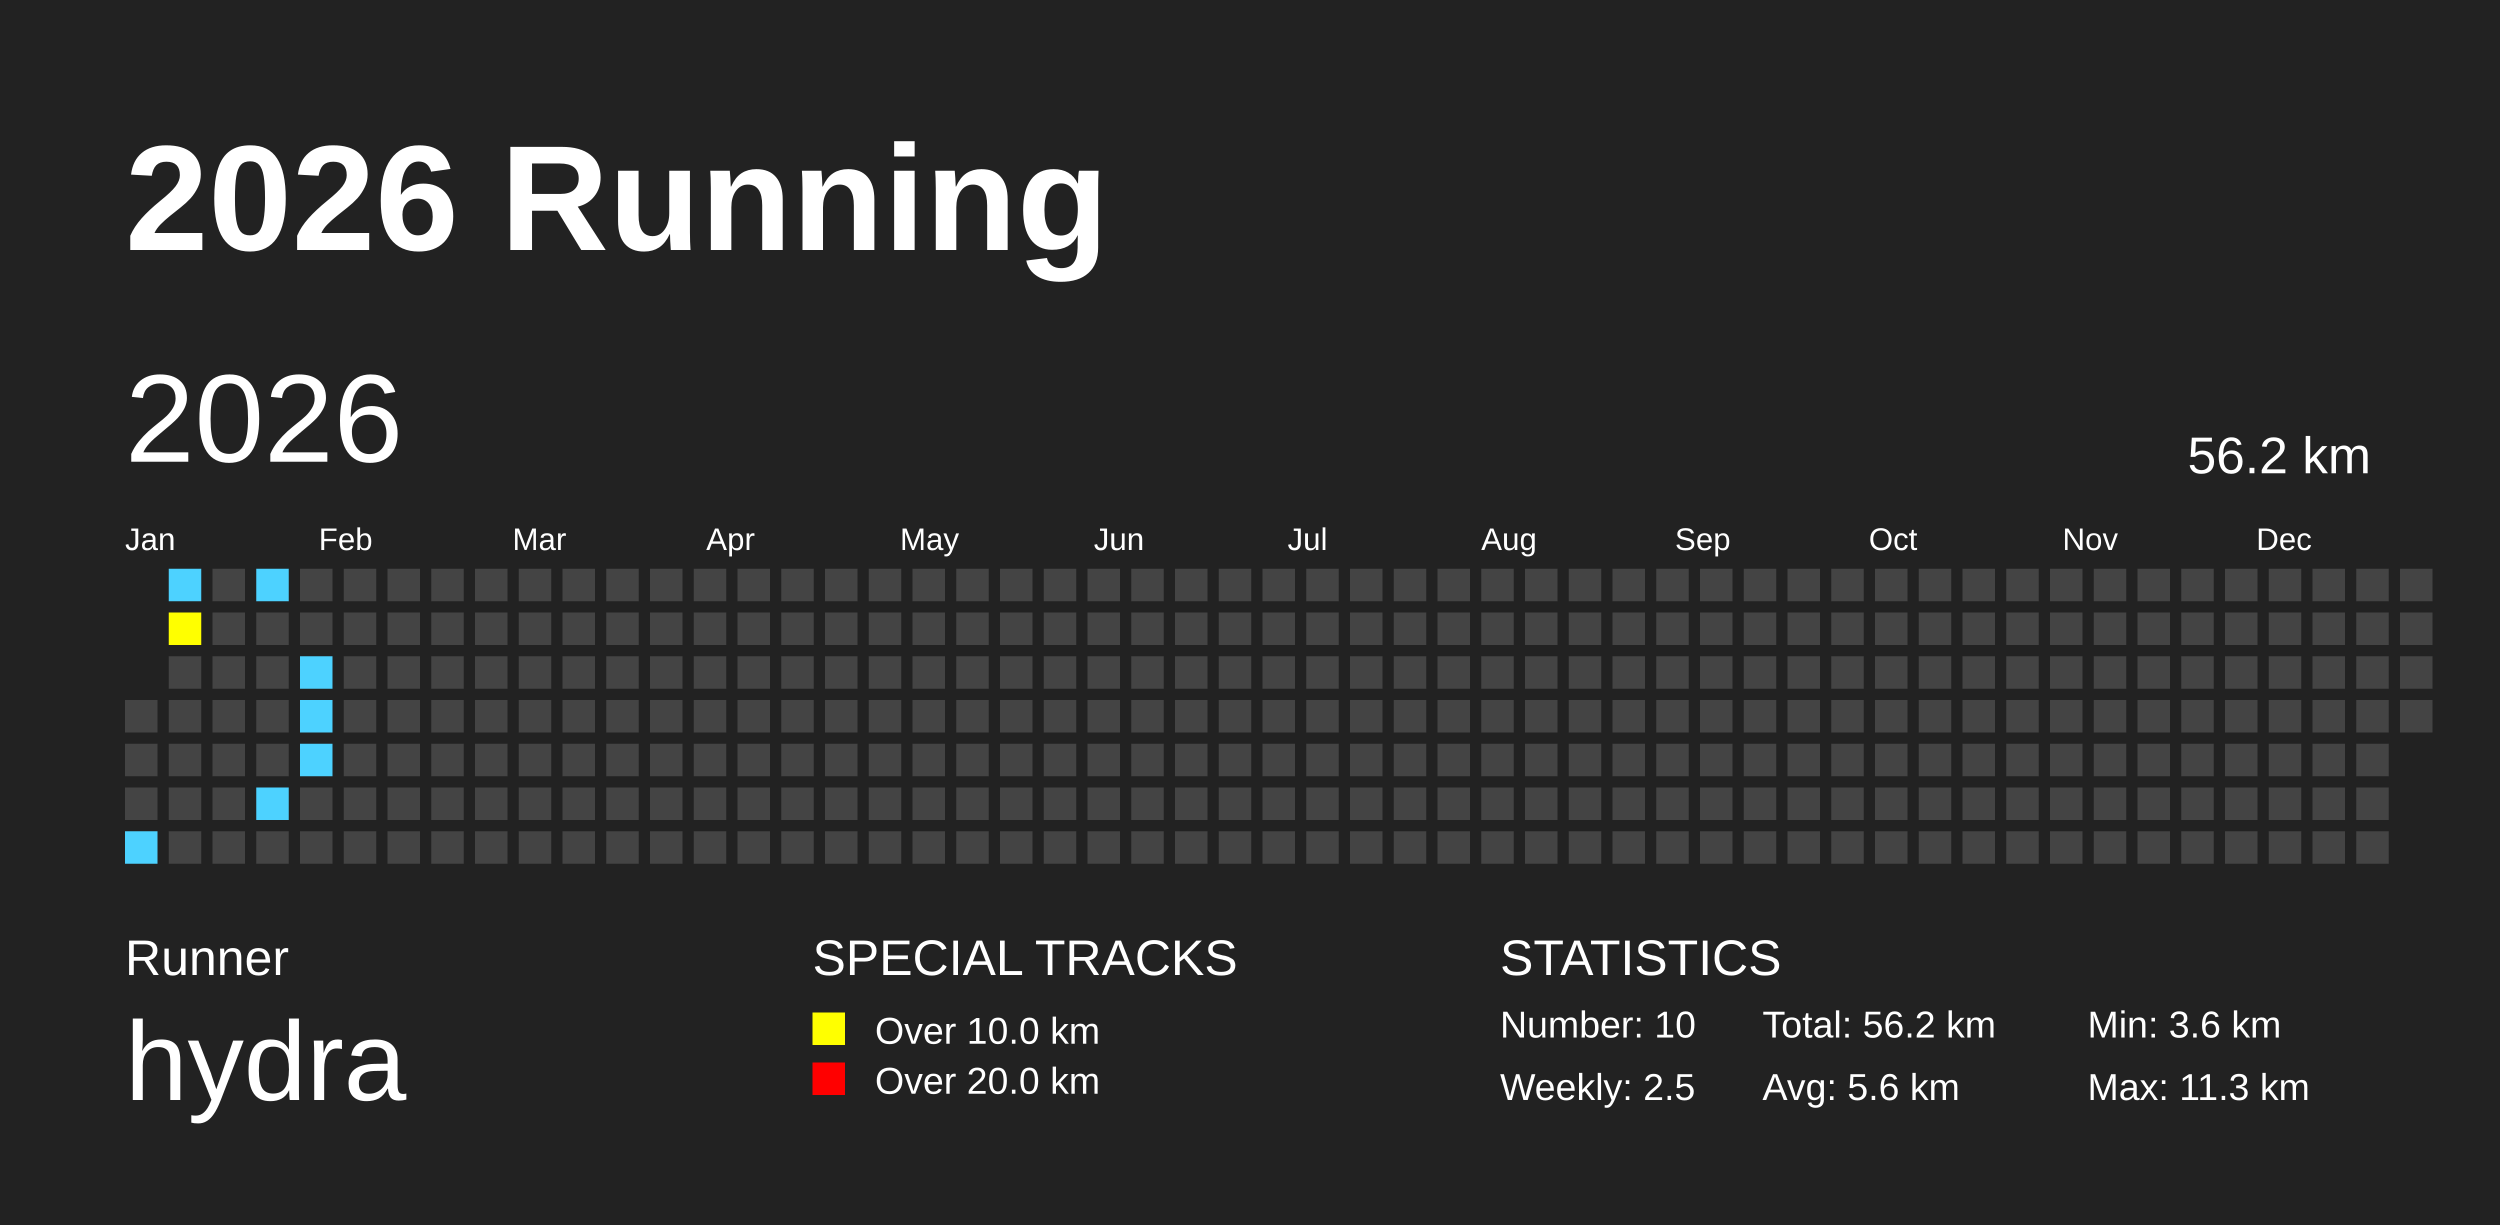
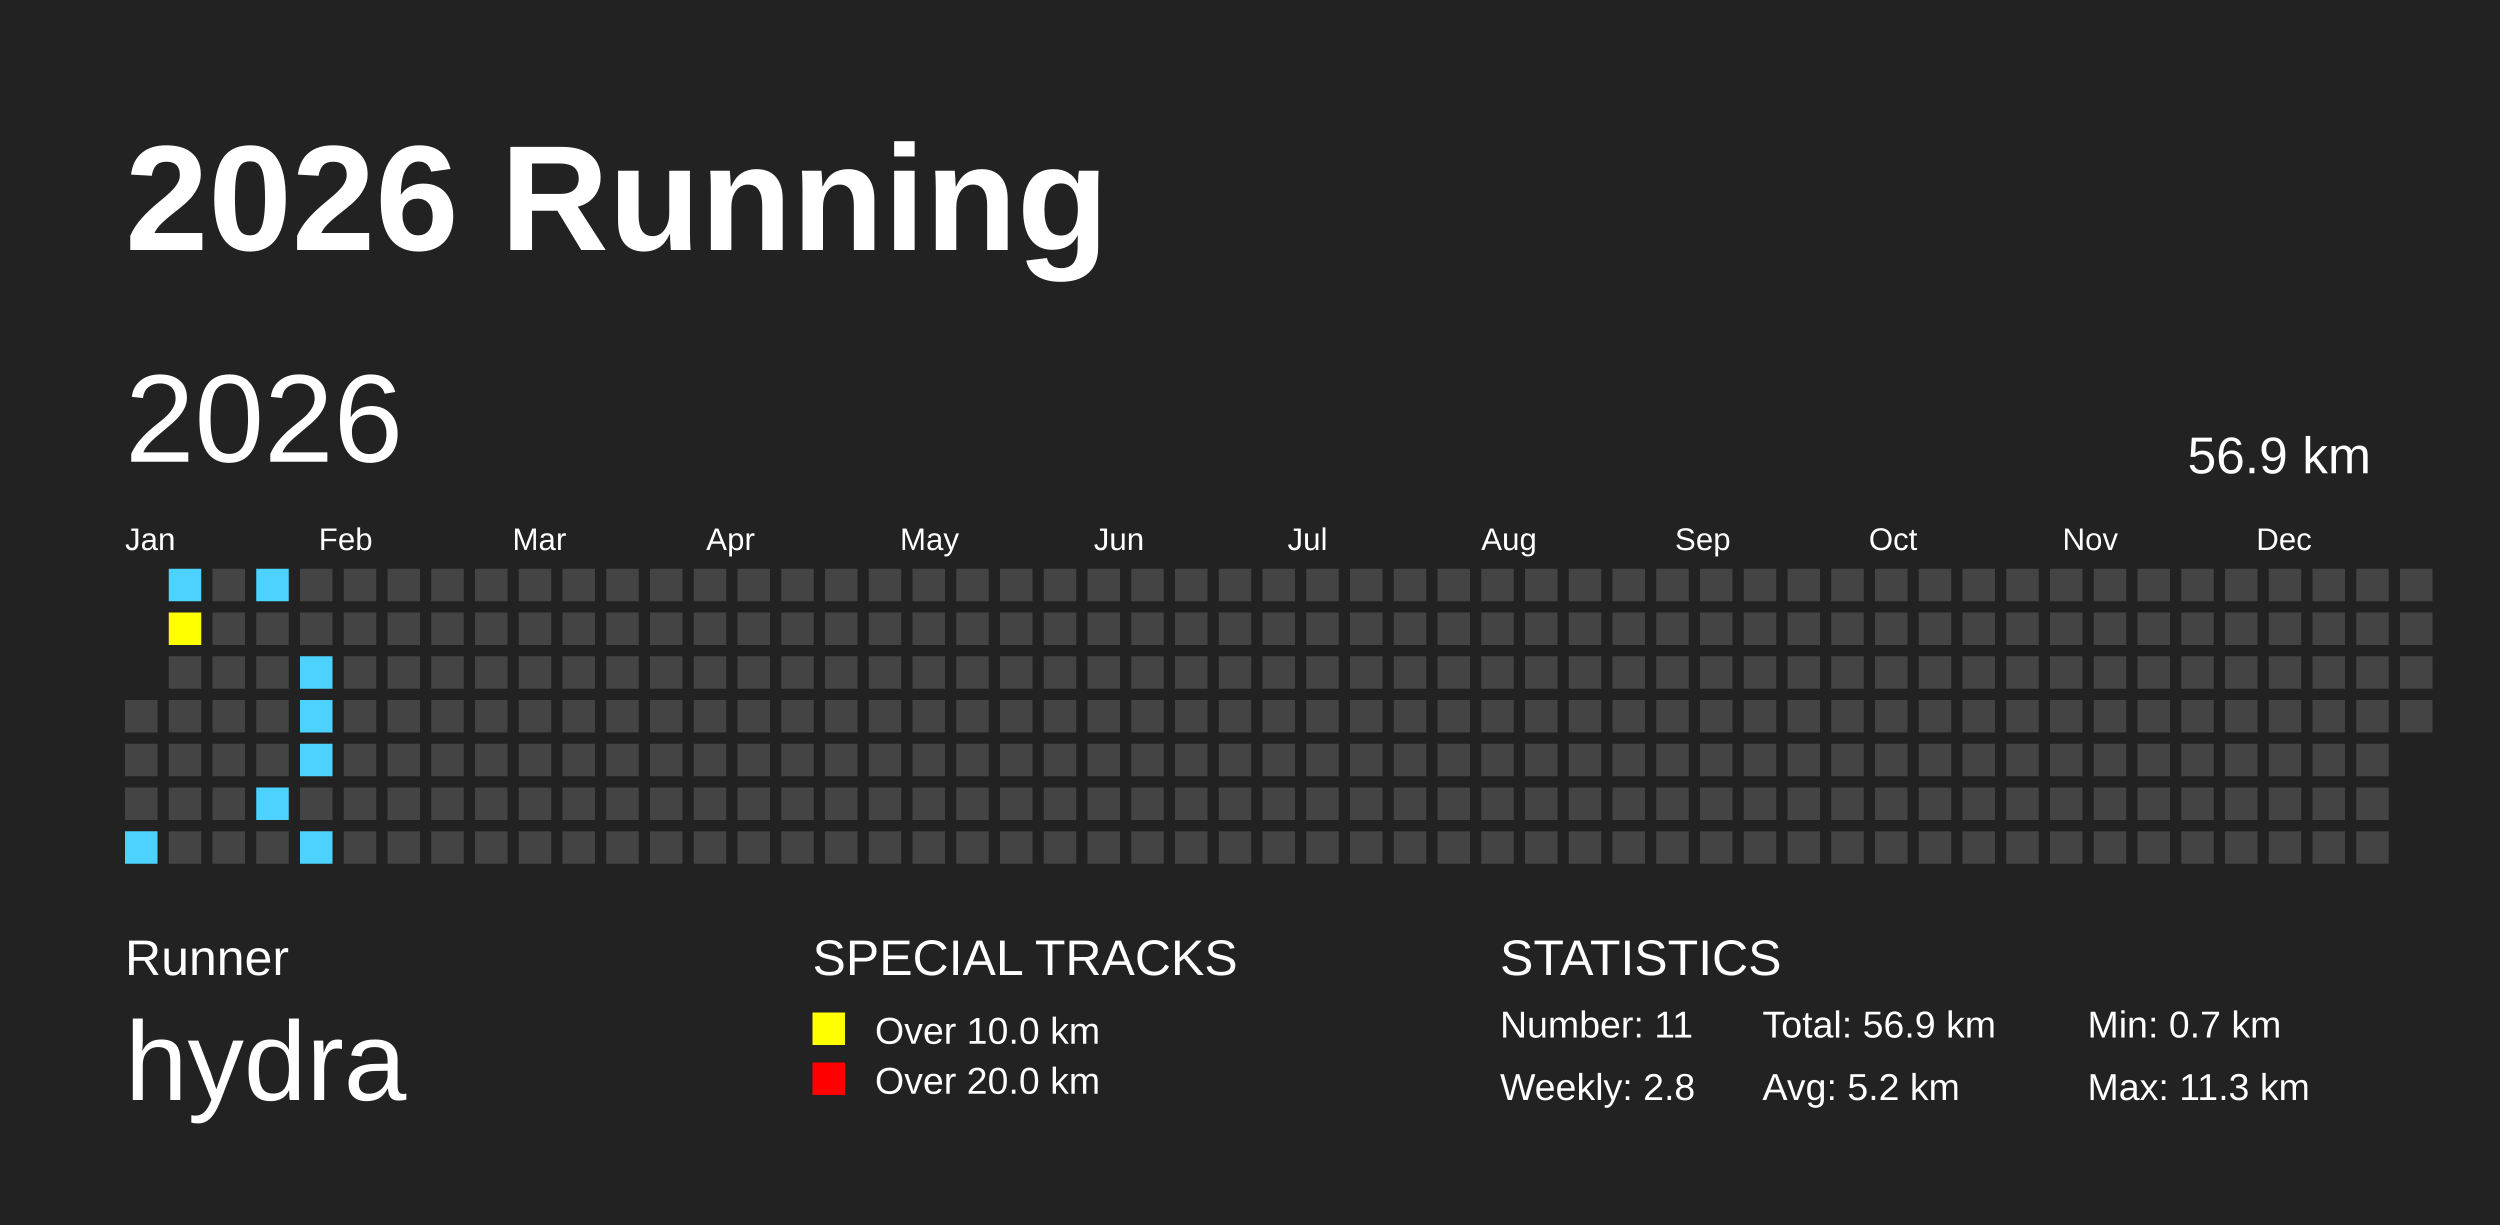
<svg xmlns="http://www.w3.org/2000/svg" baseProfile="full" height="98mm" version="1.1" viewBox="0,0,200,98" width="200mm">
  <defs />
  <rect fill="#222222" height="98" width="200" x="0" y="0" />
  <text fill="#FFFFFF" style="font-size:12px; font-family:Arial; font-weight:bold;" x="10" y="20">2026 Running</text>
  <text fill="#FFFFFF" style="font-size:4px; font-family:Arial" x="10" y="78">Runner</text>
  <text fill="#FFFFFF" style="font-size:9px; font-family:Arial" x="10" y="88">hydra</text>
  <text fill="#FFFFFF" style="font-size:4px; font-family:Arial" x="65" y="78">SPECIAL TRACKS</text>
  <rect fill="yellow" height="2.6" width="2.6" x="65" y="81" />
  <text fill="#FFFFFF" style="font-size:3px; font-family:Arial" x="70" y="83.5">Over 10.0 km</text>
  <rect fill="red" height="2.6" width="2.6" x="65" y="85" />
  <text fill="#FFFFFF" style="font-size:3px; font-family:Arial" x="70" y="87.5">Over 20.0 km</text>
  <text fill="#FFFFFF" style="font-size:4px; font-family:Arial" x="120" y="78">STATISTICS</text>
-   <text fill="#FFFFFF" style="font-size:3px; font-family:Arial" x="120" y="83">Number: 10</text>
-   <text fill="#FFFFFF" style="font-size:3px; font-family:Arial" x="120" y="88">Weekly: 2.5</text>
-   <text fill="#FFFFFF" style="font-size:3px; font-family:Arial" x="141" y="83">Total: 56.2 km</text>
-   <text fill="#FFFFFF" style="font-size:3px; font-family:Arial" x="141" y="88">Avg: 5.6 km</text>
-   <text fill="#FFFFFF" style="font-size:3px; font-family:Arial" x="167" y="83">Min: 3.6 km</text>
+   <text fill="#FFFFFF" style="font-size:3px; font-family:Arial" x="120" y="83">Number: 11</text>
+   <text fill="#FFFFFF" style="font-size:3px; font-family:Arial" x="120" y="88">Weekly: 2.8</text>
+   <text fill="#FFFFFF" style="font-size:3px; font-family:Arial" x="141" y="83">Total: 56.9 km</text>
+   <text fill="#FFFFFF" style="font-size:3px; font-family:Arial" x="141" y="88">Avg: 5.2 km</text>
+   <text fill="#FFFFFF" style="font-size:3px; font-family:Arial" x="167" y="83">Min: 0.7 km</text>
  <text fill="#FFFFFF" style="font-size:3px; font-family:Arial" x="167" y="88">Max: 11.3 km</text>
  <text dominant-baseline="hanging" fill="#FFFFFF" style="font-size:10.0px; font-family:Arial;" x="10" y="30">2026</text>
-   <text dominant-baseline="hanging" fill="#FFFFFF" style="font-size:4.125px; font-family:Arial;" x="175" y="35">56.2 km</text>
+   <text dominant-baseline="hanging" fill="#FFFFFF" style="font-size:4.125px; font-family:Arial;" x="175" y="35">56.9 km</text>
  <text fill="#FFFFFF" style="font-size:2.5px; font-family:Arial" x="10.0" y="44">Jan</text>
  <text fill="#FFFFFF" style="font-size:2.5px; font-family:Arial" x="25.5" y="44">Feb</text>
  <text fill="#FFFFFF" style="font-size:2.5px; font-family:Arial" x="41.0" y="44">Mar</text>
  <text fill="#FFFFFF" style="font-size:2.5px; font-family:Arial" x="56.5" y="44">Apr</text>
  <text fill="#FFFFFF" style="font-size:2.5px; font-family:Arial" x="72.0" y="44">May</text>
  <text fill="#FFFFFF" style="font-size:2.5px; font-family:Arial" x="87.5" y="44">Jun</text>
  <text fill="#FFFFFF" style="font-size:2.5px; font-family:Arial" x="103.0" y="44">Jul</text>
  <text fill="#FFFFFF" style="font-size:2.5px; font-family:Arial" x="118.5" y="44">Aug</text>
  <text fill="#FFFFFF" style="font-size:2.5px; font-family:Arial" x="134.0" y="44">Sep</text>
  <text fill="#FFFFFF" style="font-size:2.5px; font-family:Arial" x="149.5" y="44">Oct</text>
  <text fill="#FFFFFF" style="font-size:2.5px; font-family:Arial" x="165.0" y="44">Nov</text>
  <text fill="#FFFFFF" style="font-size:2.5px; font-family:Arial" x="180.5" y="44">Dec</text>
  <rect fill="#444444" height="2.6" width="2.6" x="10.0" y="56.0" />
  <rect fill="#444444" height="2.6" width="2.6" x="10.0" y="59.5" />
  <rect fill="#444444" height="2.6" width="2.6" x="10.0" y="63.0" />
  <rect fill="#4DD2FF" height="2.6" width="2.6" x="10.0" y="66.5" />
  <rect fill="#4DD2FF" height="2.6" width="2.6" x="13.5" y="45.5" />
  <rect fill="yellow" height="2.6" width="2.6" x="13.5" y="49.0" />
  <rect fill="#444444" height="2.6" width="2.6" x="13.5" y="52.5" />
  <rect fill="#444444" height="2.6" width="2.6" x="13.5" y="56.0" />
  <rect fill="#444444" height="2.6" width="2.6" x="13.5" y="59.5" />
  <rect fill="#444444" height="2.6" width="2.6" x="13.5" y="63.0" />
  <rect fill="#444444" height="2.6" width="2.6" x="13.5" y="66.5" />
  <rect fill="#444444" height="2.6" width="2.6" x="17.0" y="45.5" />
  <rect fill="#444444" height="2.6" width="2.6" x="17.0" y="49.0" />
  <rect fill="#444444" height="2.6" width="2.6" x="17.0" y="52.5" />
  <rect fill="#444444" height="2.6" width="2.6" x="17.0" y="56.0" />
  <rect fill="#444444" height="2.6" width="2.6" x="17.0" y="59.5" />
  <rect fill="#444444" height="2.6" width="2.6" x="17.0" y="63.0" />
  <rect fill="#444444" height="2.6" width="2.6" x="17.0" y="66.5" />
  <rect fill="#4DD2FF" height="2.6" width="2.6" x="20.5" y="45.5" />
  <rect fill="#444444" height="2.6" width="2.6" x="20.5" y="49.0" />
  <rect fill="#444444" height="2.6" width="2.6" x="20.5" y="52.5" />
  <rect fill="#444444" height="2.6" width="2.6" x="20.5" y="56.0" />
  <rect fill="#444444" height="2.6" width="2.6" x="20.5" y="59.5" />
  <rect fill="#4DD2FF" height="2.6" width="2.6" x="20.5" y="63.0" />
  <rect fill="#444444" height="2.6" width="2.6" x="20.5" y="66.5" />
  <rect fill="#444444" height="2.6" width="2.6" x="24.0" y="45.5" />
  <rect fill="#444444" height="2.6" width="2.6" x="24.0" y="49.0" />
  <rect fill="#4DD2FF" height="2.6" width="2.6" x="24.0" y="52.5" />
  <rect fill="#4DD2FF" height="2.6" width="2.6" x="24.0" y="56.0" />
  <rect fill="#4DD2FF" height="2.6" width="2.6" x="24.0" y="59.5" />
  <rect fill="#444444" height="2.6" width="2.6" x="24.0" y="63.0" />
-   <rect fill="#444444" height="2.6" width="2.6" x="24.0" y="66.5" />
+   <rect fill="#4DD2FF" height="2.6" width="2.6" x="24.0" y="66.5" />
  <rect fill="#444444" height="2.6" width="2.6" x="27.5" y="45.5" />
  <rect fill="#444444" height="2.6" width="2.6" x="27.5" y="49.0" />
  <rect fill="#444444" height="2.6" width="2.6" x="27.5" y="52.5" />
  <rect fill="#444444" height="2.6" width="2.6" x="27.5" y="56.0" />
  <rect fill="#444444" height="2.6" width="2.6" x="27.5" y="59.5" />
  <rect fill="#444444" height="2.6" width="2.6" x="27.5" y="63.0" />
  <rect fill="#444444" height="2.6" width="2.6" x="27.5" y="66.5" />
  <rect fill="#444444" height="2.6" width="2.6" x="31.0" y="45.5" />
  <rect fill="#444444" height="2.6" width="2.6" x="31.0" y="49.0" />
  <rect fill="#444444" height="2.6" width="2.6" x="31.0" y="52.5" />
  <rect fill="#444444" height="2.6" width="2.6" x="31.0" y="56.0" />
  <rect fill="#444444" height="2.6" width="2.6" x="31.0" y="59.5" />
  <rect fill="#444444" height="2.6" width="2.6" x="31.0" y="63.0" />
  <rect fill="#444444" height="2.6" width="2.6" x="31.0" y="66.5" />
  <rect fill="#444444" height="2.6" width="2.6" x="34.5" y="45.5" />
  <rect fill="#444444" height="2.6" width="2.6" x="34.5" y="49.0" />
  <rect fill="#444444" height="2.6" width="2.6" x="34.5" y="52.5" />
  <rect fill="#444444" height="2.6" width="2.6" x="34.5" y="56.0" />
  <rect fill="#444444" height="2.6" width="2.6" x="34.5" y="59.5" />
  <rect fill="#444444" height="2.6" width="2.6" x="34.5" y="63.0" />
  <rect fill="#444444" height="2.6" width="2.6" x="34.5" y="66.5" />
  <rect fill="#444444" height="2.6" width="2.6" x="38.0" y="45.5" />
  <rect fill="#444444" height="2.6" width="2.6" x="38.0" y="49.0" />
  <rect fill="#444444" height="2.6" width="2.6" x="38.0" y="52.5" />
  <rect fill="#444444" height="2.6" width="2.6" x="38.0" y="56.0" />
  <rect fill="#444444" height="2.6" width="2.6" x="38.0" y="59.5" />
  <rect fill="#444444" height="2.6" width="2.6" x="38.0" y="63.0" />
  <rect fill="#444444" height="2.6" width="2.6" x="38.0" y="66.5" />
  <rect fill="#444444" height="2.6" width="2.6" x="41.5" y="45.5" />
  <rect fill="#444444" height="2.6" width="2.6" x="41.5" y="49.0" />
  <rect fill="#444444" height="2.6" width="2.6" x="41.5" y="52.5" />
  <rect fill="#444444" height="2.6" width="2.6" x="41.5" y="56.0" />
  <rect fill="#444444" height="2.6" width="2.6" x="41.5" y="59.5" />
  <rect fill="#444444" height="2.6" width="2.6" x="41.5" y="63.0" />
  <rect fill="#444444" height="2.6" width="2.6" x="41.5" y="66.5" />
  <rect fill="#444444" height="2.6" width="2.6" x="45.0" y="45.5" />
  <rect fill="#444444" height="2.6" width="2.6" x="45.0" y="49.0" />
  <rect fill="#444444" height="2.6" width="2.6" x="45.0" y="52.5" />
  <rect fill="#444444" height="2.6" width="2.6" x="45.0" y="56.0" />
  <rect fill="#444444" height="2.6" width="2.6" x="45.0" y="59.5" />
  <rect fill="#444444" height="2.6" width="2.6" x="45.0" y="63.0" />
  <rect fill="#444444" height="2.6" width="2.6" x="45.0" y="66.5" />
  <rect fill="#444444" height="2.6" width="2.6" x="48.5" y="45.5" />
  <rect fill="#444444" height="2.6" width="2.6" x="48.5" y="49.0" />
  <rect fill="#444444" height="2.6" width="2.6" x="48.5" y="52.5" />
  <rect fill="#444444" height="2.6" width="2.6" x="48.5" y="56.0" />
  <rect fill="#444444" height="2.6" width="2.6" x="48.5" y="59.5" />
  <rect fill="#444444" height="2.6" width="2.6" x="48.5" y="63.0" />
  <rect fill="#444444" height="2.6" width="2.6" x="48.5" y="66.5" />
  <rect fill="#444444" height="2.6" width="2.6" x="52.0" y="45.5" />
  <rect fill="#444444" height="2.6" width="2.6" x="52.0" y="49.0" />
  <rect fill="#444444" height="2.6" width="2.6" x="52.0" y="52.5" />
  <rect fill="#444444" height="2.6" width="2.6" x="52.0" y="56.0" />
  <rect fill="#444444" height="2.6" width="2.6" x="52.0" y="59.5" />
  <rect fill="#444444" height="2.6" width="2.6" x="52.0" y="63.0" />
  <rect fill="#444444" height="2.6" width="2.6" x="52.0" y="66.5" />
  <rect fill="#444444" height="2.6" width="2.6" x="55.5" y="45.5" />
  <rect fill="#444444" height="2.6" width="2.6" x="55.5" y="49.0" />
  <rect fill="#444444" height="2.6" width="2.6" x="55.5" y="52.5" />
  <rect fill="#444444" height="2.6" width="2.6" x="55.5" y="56.0" />
  <rect fill="#444444" height="2.6" width="2.6" x="55.5" y="59.5" />
  <rect fill="#444444" height="2.6" width="2.6" x="55.5" y="63.0" />
  <rect fill="#444444" height="2.6" width="2.6" x="55.5" y="66.5" />
  <rect fill="#444444" height="2.6" width="2.6" x="59.0" y="45.5" />
  <rect fill="#444444" height="2.6" width="2.6" x="59.0" y="49.0" />
  <rect fill="#444444" height="2.6" width="2.6" x="59.0" y="52.5" />
  <rect fill="#444444" height="2.6" width="2.6" x="59.0" y="56.0" />
  <rect fill="#444444" height="2.6" width="2.6" x="59.0" y="59.5" />
  <rect fill="#444444" height="2.6" width="2.6" x="59.0" y="63.0" />
  <rect fill="#444444" height="2.6" width="2.6" x="59.0" y="66.5" />
  <rect fill="#444444" height="2.6" width="2.6" x="62.5" y="45.5" />
  <rect fill="#444444" height="2.6" width="2.6" x="62.5" y="49.0" />
  <rect fill="#444444" height="2.6" width="2.6" x="62.5" y="52.5" />
  <rect fill="#444444" height="2.6" width="2.6" x="62.5" y="56.0" />
  <rect fill="#444444" height="2.6" width="2.6" x="62.5" y="59.5" />
  <rect fill="#444444" height="2.6" width="2.6" x="62.5" y="63.0" />
  <rect fill="#444444" height="2.6" width="2.6" x="62.5" y="66.5" />
  <rect fill="#444444" height="2.6" width="2.6" x="66.0" y="45.5" />
  <rect fill="#444444" height="2.6" width="2.6" x="66.0" y="49.0" />
  <rect fill="#444444" height="2.6" width="2.6" x="66.0" y="52.5" />
  <rect fill="#444444" height="2.6" width="2.6" x="66.0" y="56.0" />
  <rect fill="#444444" height="2.6" width="2.6" x="66.0" y="59.5" />
  <rect fill="#444444" height="2.6" width="2.6" x="66.0" y="63.0" />
  <rect fill="#444444" height="2.6" width="2.6" x="66.0" y="66.5" />
  <rect fill="#444444" height="2.6" width="2.6" x="69.5" y="45.5" />
  <rect fill="#444444" height="2.6" width="2.6" x="69.5" y="49.0" />
  <rect fill="#444444" height="2.6" width="2.6" x="69.5" y="52.5" />
  <rect fill="#444444" height="2.6" width="2.6" x="69.5" y="56.0" />
  <rect fill="#444444" height="2.6" width="2.6" x="69.5" y="59.5" />
  <rect fill="#444444" height="2.6" width="2.6" x="69.5" y="63.0" />
  <rect fill="#444444" height="2.6" width="2.6" x="69.5" y="66.5" />
  <rect fill="#444444" height="2.6" width="2.6" x="73.0" y="45.5" />
  <rect fill="#444444" height="2.6" width="2.6" x="73.0" y="49.0" />
  <rect fill="#444444" height="2.6" width="2.6" x="73.0" y="52.5" />
  <rect fill="#444444" height="2.6" width="2.6" x="73.0" y="56.0" />
  <rect fill="#444444" height="2.6" width="2.6" x="73.0" y="59.5" />
  <rect fill="#444444" height="2.6" width="2.6" x="73.0" y="63.0" />
  <rect fill="#444444" height="2.6" width="2.6" x="73.0" y="66.5" />
  <rect fill="#444444" height="2.6" width="2.6" x="76.5" y="45.5" />
  <rect fill="#444444" height="2.6" width="2.6" x="76.5" y="49.0" />
  <rect fill="#444444" height="2.6" width="2.6" x="76.5" y="52.5" />
  <rect fill="#444444" height="2.6" width="2.6" x="76.5" y="56.0" />
  <rect fill="#444444" height="2.6" width="2.6" x="76.5" y="59.5" />
  <rect fill="#444444" height="2.6" width="2.6" x="76.5" y="63.0" />
  <rect fill="#444444" height="2.6" width="2.6" x="76.5" y="66.5" />
  <rect fill="#444444" height="2.6" width="2.6" x="80.0" y="45.5" />
  <rect fill="#444444" height="2.6" width="2.6" x="80.0" y="49.0" />
  <rect fill="#444444" height="2.6" width="2.6" x="80.0" y="52.5" />
  <rect fill="#444444" height="2.6" width="2.6" x="80.0" y="56.0" />
  <rect fill="#444444" height="2.6" width="2.6" x="80.0" y="59.5" />
  <rect fill="#444444" height="2.6" width="2.6" x="80.0" y="63.0" />
  <rect fill="#444444" height="2.6" width="2.6" x="80.0" y="66.5" />
  <rect fill="#444444" height="2.6" width="2.6" x="83.5" y="45.5" />
  <rect fill="#444444" height="2.6" width="2.6" x="83.5" y="49.0" />
  <rect fill="#444444" height="2.6" width="2.6" x="83.5" y="52.5" />
  <rect fill="#444444" height="2.6" width="2.6" x="83.5" y="56.0" />
  <rect fill="#444444" height="2.6" width="2.6" x="83.5" y="59.5" />
  <rect fill="#444444" height="2.6" width="2.6" x="83.5" y="63.0" />
  <rect fill="#444444" height="2.6" width="2.6" x="83.5" y="66.5" />
  <rect fill="#444444" height="2.6" width="2.6" x="87.0" y="45.5" />
  <rect fill="#444444" height="2.6" width="2.6" x="87.0" y="49.0" />
  <rect fill="#444444" height="2.6" width="2.6" x="87.0" y="52.5" />
  <rect fill="#444444" height="2.6" width="2.6" x="87.0" y="56.0" />
  <rect fill="#444444" height="2.6" width="2.6" x="87.0" y="59.5" />
  <rect fill="#444444" height="2.6" width="2.6" x="87.0" y="63.0" />
  <rect fill="#444444" height="2.6" width="2.6" x="87.0" y="66.5" />
  <rect fill="#444444" height="2.6" width="2.6" x="90.5" y="45.5" />
  <rect fill="#444444" height="2.6" width="2.6" x="90.5" y="49.0" />
  <rect fill="#444444" height="2.6" width="2.6" x="90.5" y="52.5" />
  <rect fill="#444444" height="2.6" width="2.6" x="90.5" y="56.0" />
  <rect fill="#444444" height="2.6" width="2.6" x="90.5" y="59.5" />
  <rect fill="#444444" height="2.6" width="2.6" x="90.5" y="63.0" />
  <rect fill="#444444" height="2.6" width="2.6" x="90.5" y="66.5" />
  <rect fill="#444444" height="2.6" width="2.6" x="94.0" y="45.5" />
  <rect fill="#444444" height="2.6" width="2.6" x="94.0" y="49.0" />
  <rect fill="#444444" height="2.6" width="2.6" x="94.0" y="52.5" />
  <rect fill="#444444" height="2.6" width="2.6" x="94.0" y="56.0" />
  <rect fill="#444444" height="2.6" width="2.6" x="94.0" y="59.5" />
  <rect fill="#444444" height="2.6" width="2.6" x="94.0" y="63.0" />
  <rect fill="#444444" height="2.6" width="2.6" x="94.0" y="66.5" />
  <rect fill="#444444" height="2.6" width="2.6" x="97.5" y="45.5" />
  <rect fill="#444444" height="2.6" width="2.6" x="97.5" y="49.0" />
  <rect fill="#444444" height="2.6" width="2.6" x="97.5" y="52.5" />
  <rect fill="#444444" height="2.6" width="2.6" x="97.5" y="56.0" />
  <rect fill="#444444" height="2.6" width="2.6" x="97.5" y="59.5" />
  <rect fill="#444444" height="2.6" width="2.6" x="97.5" y="63.0" />
  <rect fill="#444444" height="2.6" width="2.6" x="97.5" y="66.5" />
  <rect fill="#444444" height="2.6" width="2.6" x="101.0" y="45.5" />
  <rect fill="#444444" height="2.6" width="2.6" x="101.0" y="49.0" />
  <rect fill="#444444" height="2.6" width="2.6" x="101.0" y="52.5" />
  <rect fill="#444444" height="2.6" width="2.6" x="101.0" y="56.0" />
  <rect fill="#444444" height="2.6" width="2.6" x="101.0" y="59.5" />
  <rect fill="#444444" height="2.6" width="2.6" x="101.0" y="63.0" />
  <rect fill="#444444" height="2.6" width="2.6" x="101.0" y="66.5" />
  <rect fill="#444444" height="2.6" width="2.6" x="104.5" y="45.5" />
  <rect fill="#444444" height="2.6" width="2.6" x="104.5" y="49.0" />
  <rect fill="#444444" height="2.6" width="2.6" x="104.5" y="52.5" />
  <rect fill="#444444" height="2.6" width="2.6" x="104.5" y="56.0" />
  <rect fill="#444444" height="2.6" width="2.6" x="104.5" y="59.5" />
  <rect fill="#444444" height="2.6" width="2.6" x="104.5" y="63.0" />
  <rect fill="#444444" height="2.6" width="2.6" x="104.5" y="66.5" />
  <rect fill="#444444" height="2.6" width="2.6" x="108.0" y="45.5" />
  <rect fill="#444444" height="2.6" width="2.6" x="108.0" y="49.0" />
  <rect fill="#444444" height="2.6" width="2.6" x="108.0" y="52.5" />
  <rect fill="#444444" height="2.6" width="2.6" x="108.0" y="56.0" />
  <rect fill="#444444" height="2.6" width="2.6" x="108.0" y="59.5" />
  <rect fill="#444444" height="2.6" width="2.6" x="108.0" y="63.0" />
  <rect fill="#444444" height="2.6" width="2.6" x="108.0" y="66.5" />
  <rect fill="#444444" height="2.6" width="2.6" x="111.5" y="45.5" />
  <rect fill="#444444" height="2.6" width="2.6" x="111.5" y="49.0" />
  <rect fill="#444444" height="2.6" width="2.6" x="111.5" y="52.5" />
  <rect fill="#444444" height="2.6" width="2.6" x="111.5" y="56.0" />
  <rect fill="#444444" height="2.6" width="2.6" x="111.5" y="59.5" />
  <rect fill="#444444" height="2.6" width="2.6" x="111.5" y="63.0" />
  <rect fill="#444444" height="2.6" width="2.6" x="111.5" y="66.5" />
  <rect fill="#444444" height="2.6" width="2.6" x="115.0" y="45.5" />
  <rect fill="#444444" height="2.6" width="2.6" x="115.0" y="49.0" />
  <rect fill="#444444" height="2.6" width="2.6" x="115.0" y="52.5" />
  <rect fill="#444444" height="2.6" width="2.6" x="115.0" y="56.0" />
  <rect fill="#444444" height="2.6" width="2.6" x="115.0" y="59.5" />
  <rect fill="#444444" height="2.6" width="2.6" x="115.0" y="63.0" />
  <rect fill="#444444" height="2.6" width="2.6" x="115.0" y="66.5" />
  <rect fill="#444444" height="2.6" width="2.6" x="118.5" y="45.5" />
  <rect fill="#444444" height="2.6" width="2.6" x="118.5" y="49.0" />
  <rect fill="#444444" height="2.6" width="2.6" x="118.5" y="52.5" />
  <rect fill="#444444" height="2.6" width="2.6" x="118.5" y="56.0" />
  <rect fill="#444444" height="2.6" width="2.6" x="118.5" y="59.5" />
  <rect fill="#444444" height="2.6" width="2.6" x="118.5" y="63.0" />
  <rect fill="#444444" height="2.6" width="2.6" x="118.5" y="66.5" />
  <rect fill="#444444" height="2.6" width="2.6" x="122.0" y="45.5" />
  <rect fill="#444444" height="2.6" width="2.6" x="122.0" y="49.0" />
  <rect fill="#444444" height="2.6" width="2.6" x="122.0" y="52.5" />
  <rect fill="#444444" height="2.6" width="2.6" x="122.0" y="56.0" />
  <rect fill="#444444" height="2.6" width="2.6" x="122.0" y="59.5" />
  <rect fill="#444444" height="2.6" width="2.6" x="122.0" y="63.0" />
  <rect fill="#444444" height="2.6" width="2.6" x="122.0" y="66.5" />
  <rect fill="#444444" height="2.6" width="2.6" x="125.5" y="45.5" />
  <rect fill="#444444" height="2.6" width="2.6" x="125.5" y="49.0" />
  <rect fill="#444444" height="2.6" width="2.6" x="125.5" y="52.5" />
  <rect fill="#444444" height="2.6" width="2.6" x="125.5" y="56.0" />
  <rect fill="#444444" height="2.6" width="2.6" x="125.5" y="59.5" />
  <rect fill="#444444" height="2.6" width="2.6" x="125.5" y="63.0" />
  <rect fill="#444444" height="2.6" width="2.6" x="125.5" y="66.5" />
  <rect fill="#444444" height="2.6" width="2.6" x="129.0" y="45.5" />
  <rect fill="#444444" height="2.6" width="2.6" x="129.0" y="49.0" />
  <rect fill="#444444" height="2.6" width="2.6" x="129.0" y="52.5" />
  <rect fill="#444444" height="2.6" width="2.6" x="129.0" y="56.0" />
  <rect fill="#444444" height="2.6" width="2.6" x="129.0" y="59.5" />
  <rect fill="#444444" height="2.6" width="2.6" x="129.0" y="63.0" />
  <rect fill="#444444" height="2.6" width="2.6" x="129.0" y="66.5" />
  <rect fill="#444444" height="2.6" width="2.6" x="132.5" y="45.5" />
  <rect fill="#444444" height="2.6" width="2.6" x="132.5" y="49.0" />
  <rect fill="#444444" height="2.6" width="2.6" x="132.5" y="52.5" />
  <rect fill="#444444" height="2.6" width="2.6" x="132.5" y="56.0" />
  <rect fill="#444444" height="2.6" width="2.6" x="132.5" y="59.5" />
  <rect fill="#444444" height="2.6" width="2.6" x="132.5" y="63.0" />
  <rect fill="#444444" height="2.6" width="2.6" x="132.5" y="66.5" />
  <rect fill="#444444" height="2.6" width="2.6" x="136.0" y="45.5" />
  <rect fill="#444444" height="2.6" width="2.6" x="136.0" y="49.0" />
  <rect fill="#444444" height="2.6" width="2.6" x="136.0" y="52.5" />
  <rect fill="#444444" height="2.6" width="2.6" x="136.0" y="56.0" />
  <rect fill="#444444" height="2.6" width="2.6" x="136.0" y="59.5" />
  <rect fill="#444444" height="2.6" width="2.6" x="136.0" y="63.0" />
  <rect fill="#444444" height="2.6" width="2.6" x="136.0" y="66.5" />
  <rect fill="#444444" height="2.6" width="2.6" x="139.5" y="45.5" />
  <rect fill="#444444" height="2.6" width="2.6" x="139.5" y="49.0" />
  <rect fill="#444444" height="2.6" width="2.6" x="139.5" y="52.5" />
  <rect fill="#444444" height="2.6" width="2.6" x="139.5" y="56.0" />
  <rect fill="#444444" height="2.6" width="2.6" x="139.5" y="59.5" />
  <rect fill="#444444" height="2.6" width="2.6" x="139.5" y="63.0" />
  <rect fill="#444444" height="2.6" width="2.6" x="139.5" y="66.5" />
  <rect fill="#444444" height="2.6" width="2.6" x="143.0" y="45.5" />
  <rect fill="#444444" height="2.6" width="2.6" x="143.0" y="49.0" />
  <rect fill="#444444" height="2.6" width="2.6" x="143.0" y="52.5" />
  <rect fill="#444444" height="2.6" width="2.6" x="143.0" y="56.0" />
  <rect fill="#444444" height="2.6" width="2.6" x="143.0" y="59.5" />
  <rect fill="#444444" height="2.6" width="2.6" x="143.0" y="63.0" />
  <rect fill="#444444" height="2.6" width="2.6" x="143.0" y="66.5" />
  <rect fill="#444444" height="2.6" width="2.6" x="146.5" y="45.5" />
  <rect fill="#444444" height="2.6" width="2.6" x="146.5" y="49.0" />
  <rect fill="#444444" height="2.6" width="2.6" x="146.5" y="52.5" />
  <rect fill="#444444" height="2.6" width="2.6" x="146.5" y="56.0" />
  <rect fill="#444444" height="2.6" width="2.6" x="146.5" y="59.5" />
  <rect fill="#444444" height="2.6" width="2.6" x="146.5" y="63.0" />
  <rect fill="#444444" height="2.6" width="2.6" x="146.5" y="66.5" />
  <rect fill="#444444" height="2.6" width="2.6" x="150.0" y="45.5" />
  <rect fill="#444444" height="2.6" width="2.6" x="150.0" y="49.0" />
  <rect fill="#444444" height="2.6" width="2.6" x="150.0" y="52.5" />
  <rect fill="#444444" height="2.6" width="2.6" x="150.0" y="56.0" />
  <rect fill="#444444" height="2.6" width="2.6" x="150.0" y="59.5" />
  <rect fill="#444444" height="2.6" width="2.6" x="150.0" y="63.0" />
  <rect fill="#444444" height="2.6" width="2.6" x="150.0" y="66.5" />
  <rect fill="#444444" height="2.6" width="2.6" x="153.5" y="45.5" />
  <rect fill="#444444" height="2.6" width="2.6" x="153.5" y="49.0" />
  <rect fill="#444444" height="2.6" width="2.6" x="153.5" y="52.5" />
  <rect fill="#444444" height="2.6" width="2.6" x="153.5" y="56.0" />
  <rect fill="#444444" height="2.6" width="2.6" x="153.5" y="59.5" />
  <rect fill="#444444" height="2.6" width="2.6" x="153.5" y="63.0" />
  <rect fill="#444444" height="2.6" width="2.6" x="153.5" y="66.5" />
  <rect fill="#444444" height="2.6" width="2.6" x="157.0" y="45.5" />
  <rect fill="#444444" height="2.6" width="2.6" x="157.0" y="49.0" />
  <rect fill="#444444" height="2.6" width="2.6" x="157.0" y="52.5" />
  <rect fill="#444444" height="2.6" width="2.6" x="157.0" y="56.0" />
  <rect fill="#444444" height="2.6" width="2.6" x="157.0" y="59.5" />
  <rect fill="#444444" height="2.6" width="2.6" x="157.0" y="63.0" />
  <rect fill="#444444" height="2.6" width="2.6" x="157.0" y="66.5" />
  <rect fill="#444444" height="2.6" width="2.6" x="160.5" y="45.5" />
  <rect fill="#444444" height="2.6" width="2.6" x="160.5" y="49.0" />
  <rect fill="#444444" height="2.6" width="2.6" x="160.5" y="52.5" />
  <rect fill="#444444" height="2.6" width="2.6" x="160.5" y="56.0" />
  <rect fill="#444444" height="2.6" width="2.6" x="160.5" y="59.5" />
  <rect fill="#444444" height="2.6" width="2.6" x="160.5" y="63.0" />
  <rect fill="#444444" height="2.6" width="2.6" x="160.5" y="66.5" />
  <rect fill="#444444" height="2.6" width="2.6" x="164.0" y="45.5" />
  <rect fill="#444444" height="2.6" width="2.6" x="164.0" y="49.0" />
  <rect fill="#444444" height="2.6" width="2.6" x="164.0" y="52.5" />
  <rect fill="#444444" height="2.6" width="2.6" x="164.0" y="56.0" />
  <rect fill="#444444" height="2.6" width="2.6" x="164.0" y="59.5" />
  <rect fill="#444444" height="2.6" width="2.6" x="164.0" y="63.0" />
  <rect fill="#444444" height="2.6" width="2.6" x="164.0" y="66.5" />
  <rect fill="#444444" height="2.6" width="2.6" x="167.5" y="45.5" />
  <rect fill="#444444" height="2.6" width="2.6" x="167.5" y="49.0" />
  <rect fill="#444444" height="2.6" width="2.6" x="167.5" y="52.5" />
  <rect fill="#444444" height="2.6" width="2.6" x="167.5" y="56.0" />
  <rect fill="#444444" height="2.6" width="2.6" x="167.5" y="59.5" />
  <rect fill="#444444" height="2.6" width="2.6" x="167.5" y="63.0" />
  <rect fill="#444444" height="2.6" width="2.6" x="167.5" y="66.5" />
  <rect fill="#444444" height="2.6" width="2.6" x="171.0" y="45.5" />
  <rect fill="#444444" height="2.6" width="2.6" x="171.0" y="49.0" />
  <rect fill="#444444" height="2.6" width="2.6" x="171.0" y="52.5" />
  <rect fill="#444444" height="2.6" width="2.6" x="171.0" y="56.0" />
  <rect fill="#444444" height="2.6" width="2.6" x="171.0" y="59.5" />
  <rect fill="#444444" height="2.6" width="2.6" x="171.0" y="63.0" />
  <rect fill="#444444" height="2.6" width="2.6" x="171.0" y="66.5" />
  <rect fill="#444444" height="2.6" width="2.6" x="174.5" y="45.5" />
  <rect fill="#444444" height="2.6" width="2.6" x="174.5" y="49.0" />
  <rect fill="#444444" height="2.6" width="2.6" x="174.5" y="52.5" />
  <rect fill="#444444" height="2.6" width="2.6" x="174.5" y="56.0" />
  <rect fill="#444444" height="2.6" width="2.6" x="174.5" y="59.5" />
  <rect fill="#444444" height="2.6" width="2.6" x="174.5" y="63.0" />
  <rect fill="#444444" height="2.6" width="2.6" x="174.5" y="66.5" />
  <rect fill="#444444" height="2.6" width="2.6" x="178.0" y="45.5" />
  <rect fill="#444444" height="2.6" width="2.6" x="178.0" y="49.0" />
  <rect fill="#444444" height="2.6" width="2.6" x="178.0" y="52.5" />
  <rect fill="#444444" height="2.6" width="2.6" x="178.0" y="56.0" />
  <rect fill="#444444" height="2.6" width="2.6" x="178.0" y="59.5" />
  <rect fill="#444444" height="2.6" width="2.6" x="178.0" y="63.0" />
  <rect fill="#444444" height="2.6" width="2.6" x="178.0" y="66.5" />
  <rect fill="#444444" height="2.6" width="2.6" x="181.5" y="45.5" />
  <rect fill="#444444" height="2.6" width="2.6" x="181.5" y="49.0" />
  <rect fill="#444444" height="2.6" width="2.6" x="181.5" y="52.5" />
  <rect fill="#444444" height="2.6" width="2.6" x="181.5" y="56.0" />
  <rect fill="#444444" height="2.6" width="2.6" x="181.5" y="59.5" />
  <rect fill="#444444" height="2.6" width="2.6" x="181.5" y="63.0" />
  <rect fill="#444444" height="2.6" width="2.6" x="181.5" y="66.5" />
  <rect fill="#444444" height="2.6" width="2.6" x="185.0" y="45.5" />
  <rect fill="#444444" height="2.6" width="2.6" x="185.0" y="49.0" />
  <rect fill="#444444" height="2.6" width="2.6" x="185.0" y="52.5" />
  <rect fill="#444444" height="2.6" width="2.6" x="185.0" y="56.0" />
  <rect fill="#444444" height="2.6" width="2.6" x="185.0" y="59.5" />
  <rect fill="#444444" height="2.6" width="2.6" x="185.0" y="63.0" />
  <rect fill="#444444" height="2.6" width="2.6" x="185.0" y="66.5" />
  <rect fill="#444444" height="2.6" width="2.6" x="188.5" y="45.5" />
  <rect fill="#444444" height="2.6" width="2.6" x="188.5" y="49.0" />
  <rect fill="#444444" height="2.6" width="2.6" x="188.5" y="52.5" />
  <rect fill="#444444" height="2.6" width="2.6" x="188.5" y="56.0" />
  <rect fill="#444444" height="2.6" width="2.6" x="188.5" y="59.5" />
  <rect fill="#444444" height="2.6" width="2.6" x="188.5" y="63.0" />
  <rect fill="#444444" height="2.6" width="2.6" x="188.5" y="66.5" />
  <rect fill="#444444" height="2.6" width="2.6" x="192.0" y="45.5" />
  <rect fill="#444444" height="2.6" width="2.6" x="192.0" y="49.0" />
  <rect fill="#444444" height="2.6" width="2.6" x="192.0" y="52.5" />
  <rect fill="#444444" height="2.6" width="2.6" x="192.0" y="56.0" />
</svg>
